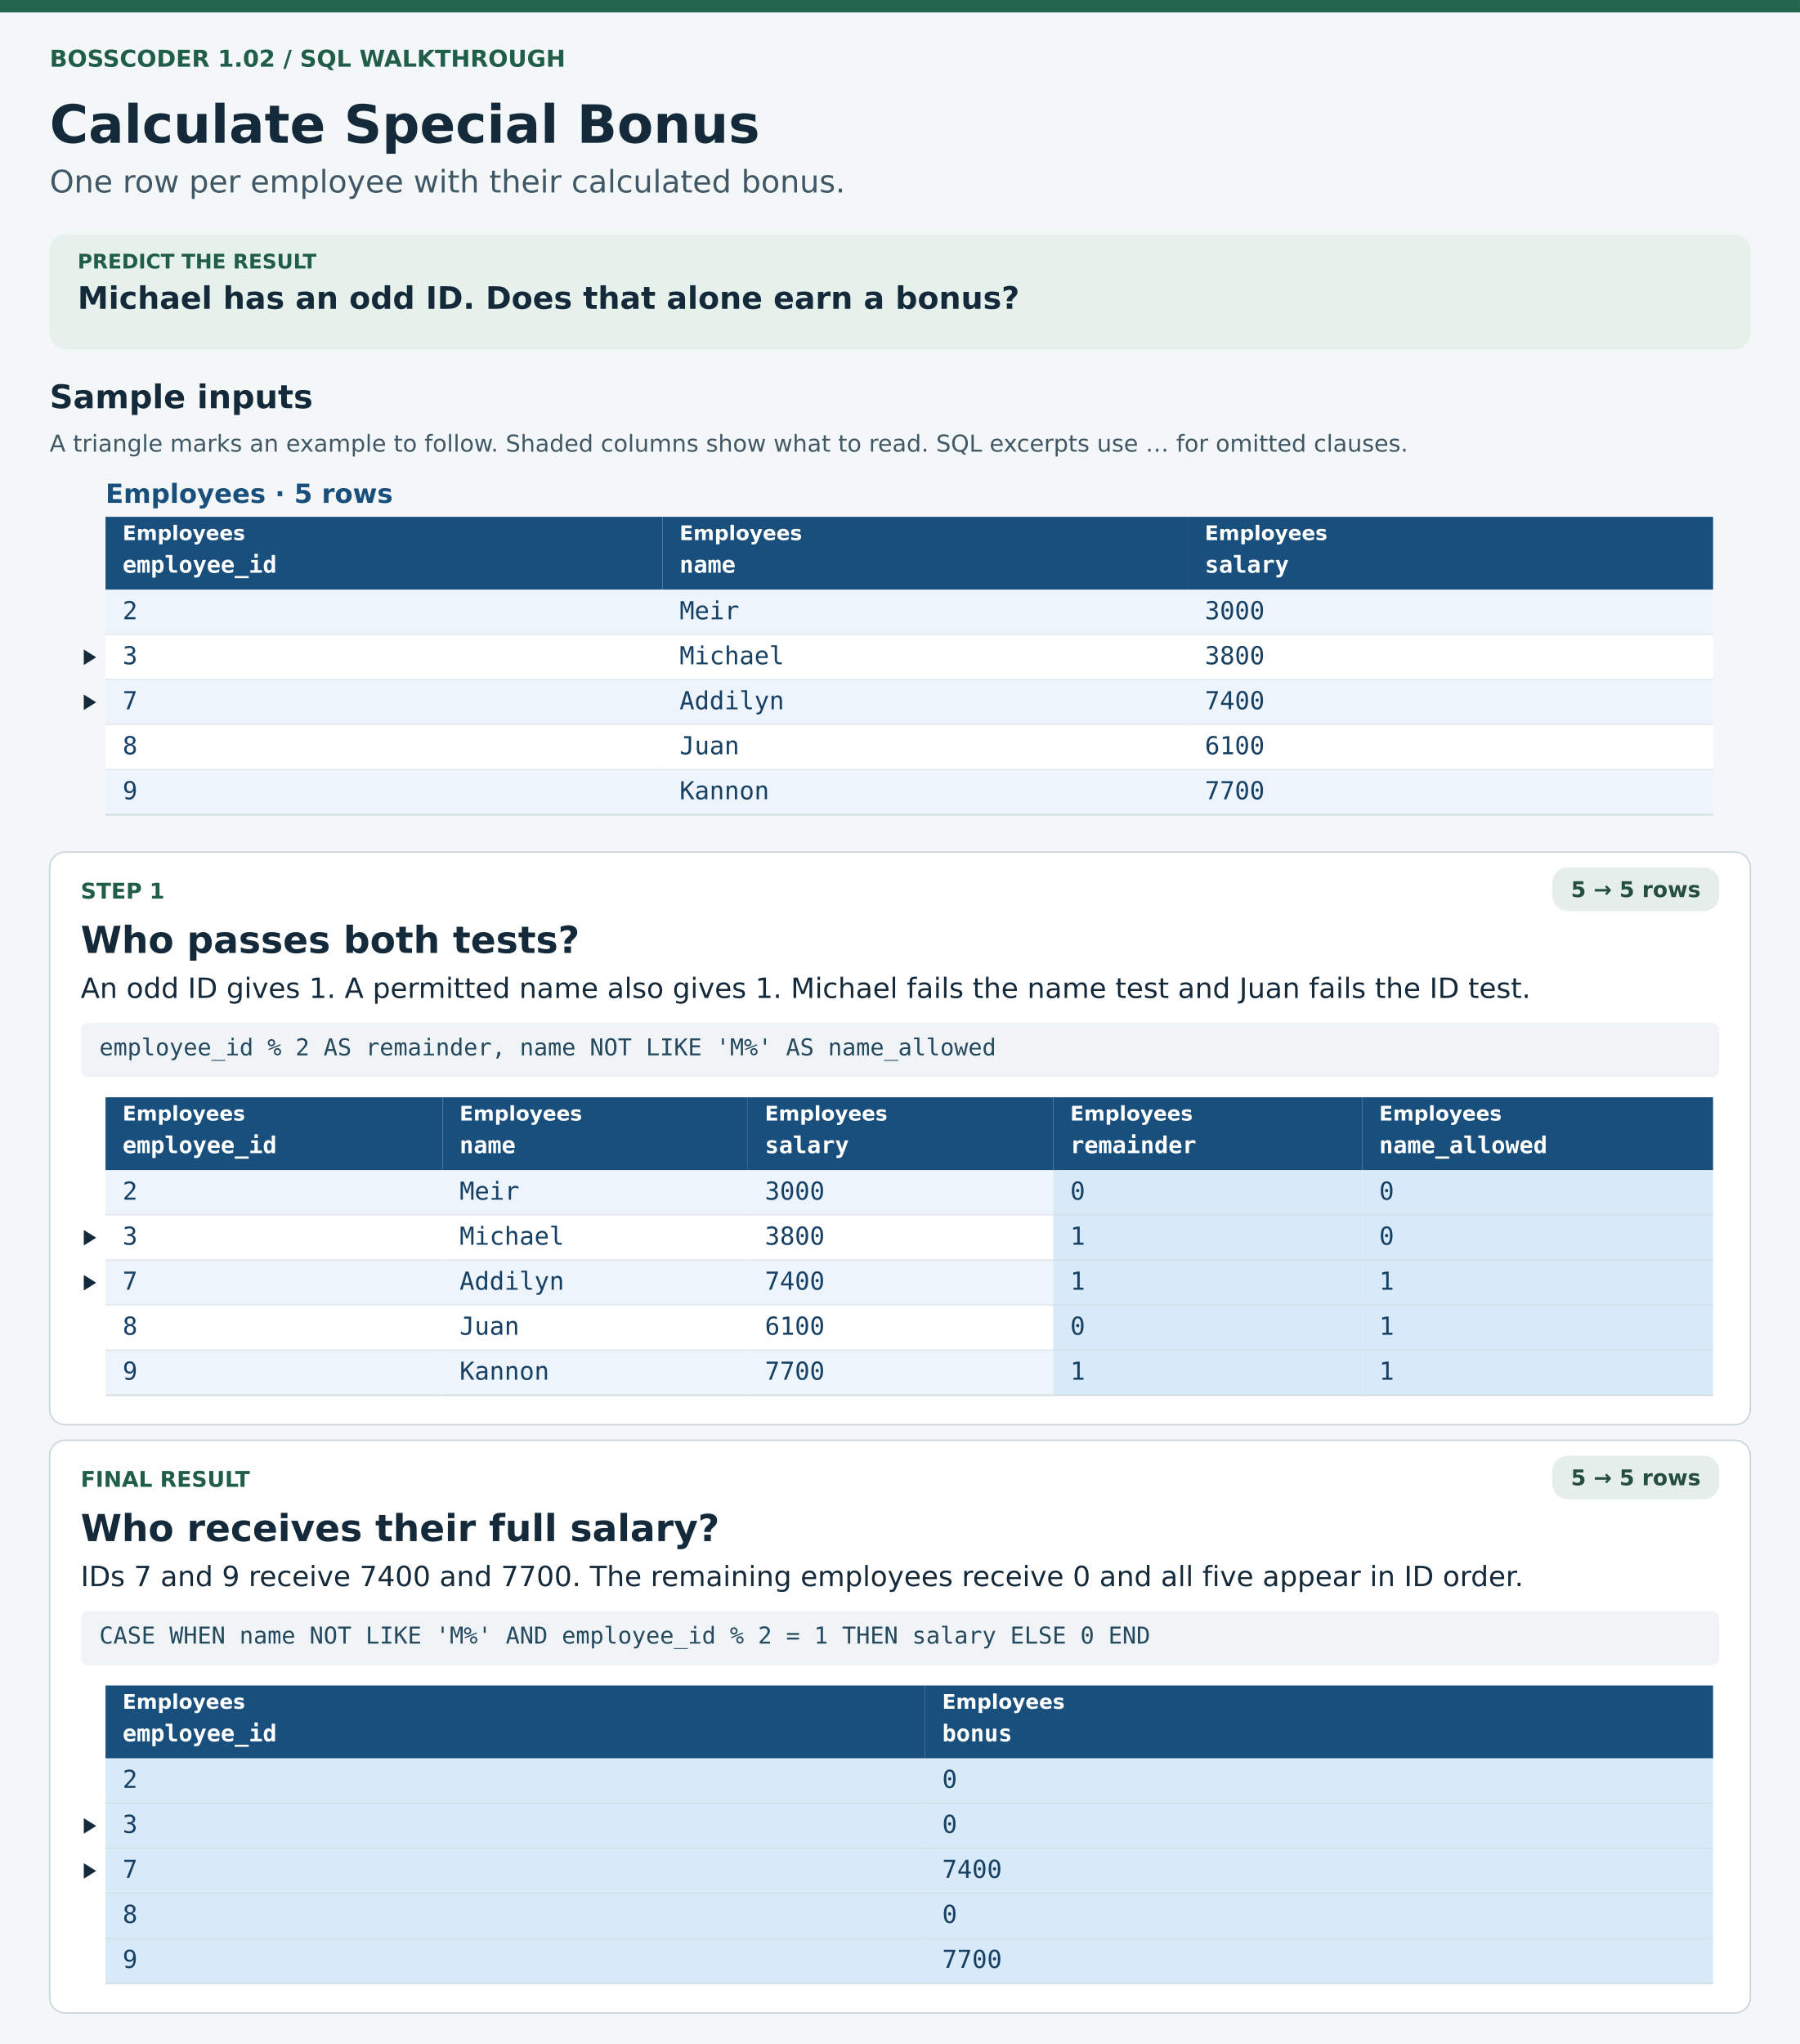
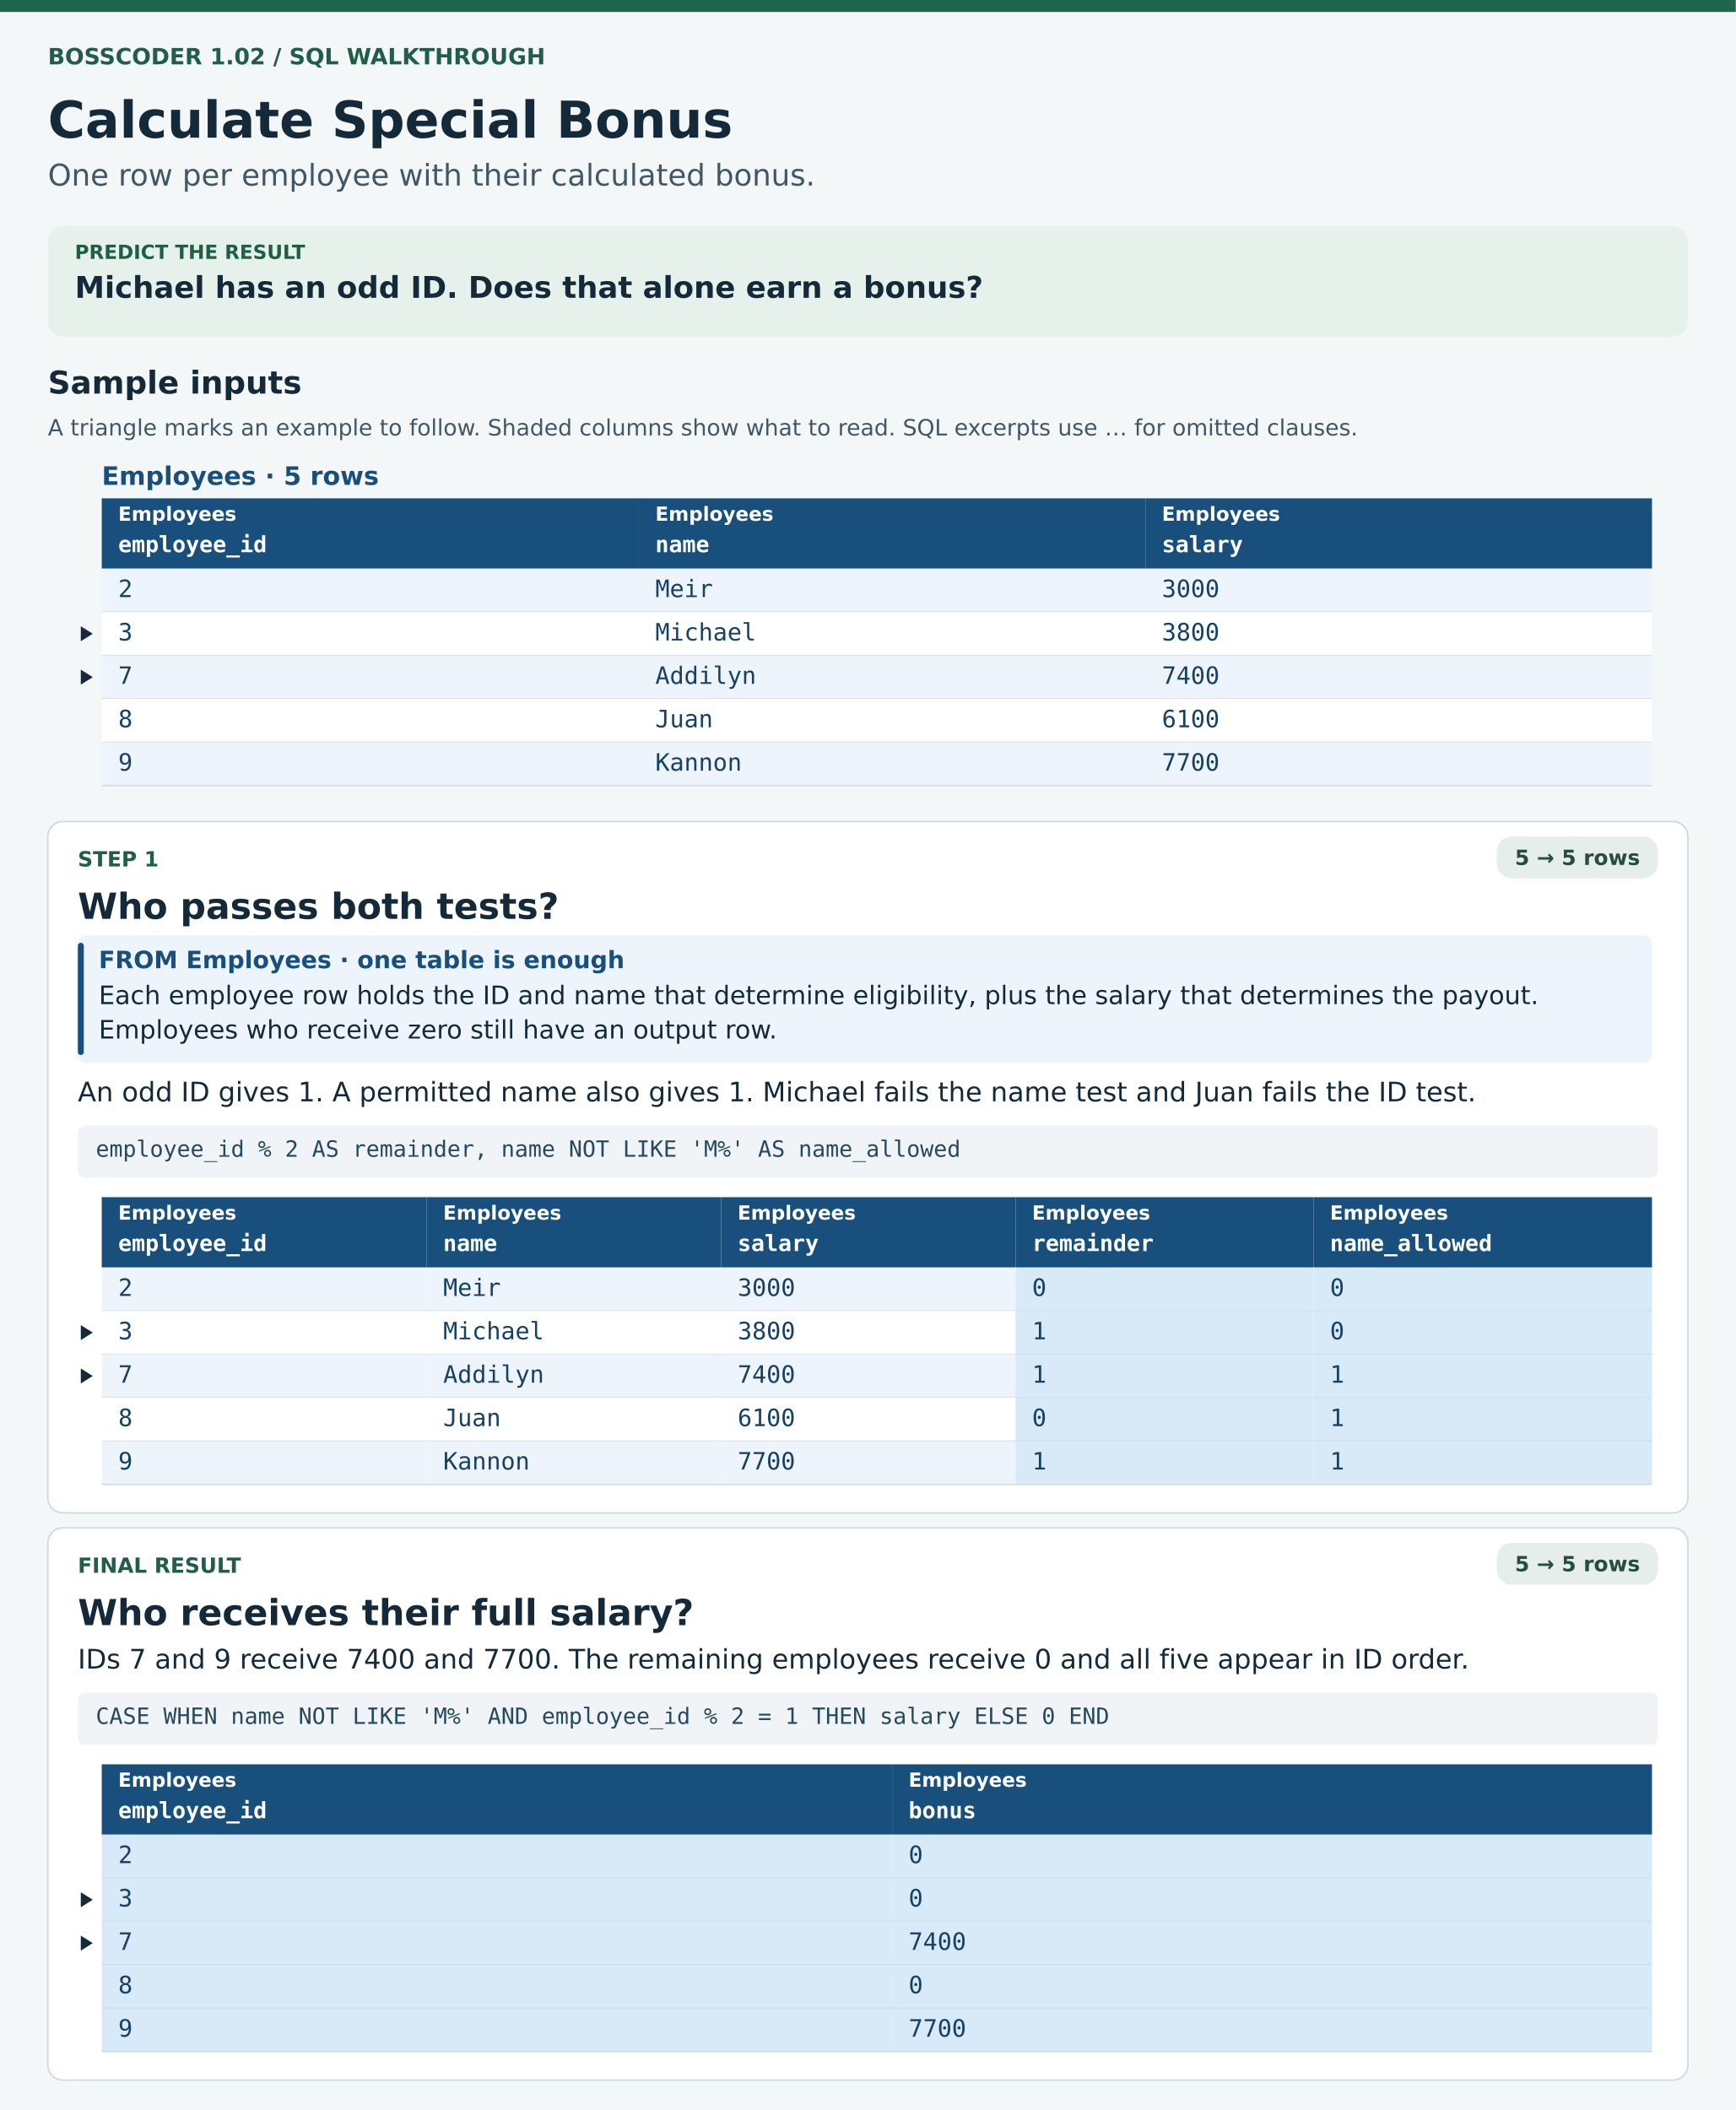
- <svg xmlns="http://www.w3.org/2000/svg" width="1160" height="1317" viewBox="0 0 1160 1317" role="img" aria-labelledby="title desc">
-   <rect width="1160" height="1317" fill="#f4f7f7" />
+ <svg xmlns="http://www.w3.org/2000/svg" width="1160" height="1410" viewBox="0 0 1160 1410" role="img" aria-labelledby="title desc">
+   <rect width="1160" height="1410" fill="#f4f7f7" />
  <rect x="0" y="0" width="1160" height="8" rx="0" fill="#22654f" />
  <text x="32" y="43" font-family="DejaVu Sans, sans-serif" font-size="15" fill="#215e49" font-weight="700">BOSSCODER  1.02    /    SQL WALKTHROUGH</text>
  <text x="32" y="92" font-family="DejaVu Sans, sans-serif" font-size="34" fill="#142a3a" font-weight="700">Calculate Special Bonus</text>
  <text x="32" y="124" font-family="DejaVu Sans, sans-serif" font-size="20" fill="#405766">One row per employee with their calculated bonus.</text>
  <rect x="32" y="151" width="1096" height="74" rx="10" fill="#e6f1ec" />
  <text x="50" y="173" font-family="DejaVu Sans, sans-serif" font-size="13" fill="#215e49" font-weight="700">PREDICT THE RESULT</text>
  <text x="50" y="199" font-family="DejaVu Sans, sans-serif" font-size="20" fill="#142a3a" font-weight="700">Michael has an odd ID. Does that alone earn a bonus?</text>
  <text x="32" y="263" font-family="DejaVu Sans, sans-serif" font-size="21" fill="#142a3a" font-weight="700">Sample inputs</text>
  <text x="32" y="291" font-family="DejaVu Sans, sans-serif" font-size="15" fill="#405766">A triangle marks an example to follow. Shaded columns show what to read. SQL excerpts use … for omitted clauses.</text>
  <text x="68" y="324" font-family="DejaVu Sans, sans-serif" font-size="17" fill="#194f7c" font-weight="700">Employees  ·  5 rows</text>
  <rect x="68" y="333" width="358.927" height="47" rx="0" fill="#194f7c" />
  <text x="79" y="348" font-family="DejaVu Sans, sans-serif" font-size="13" fill="#ffffff" font-weight="700">Employees</text>
  <text x="79" y="369" font-family="DejaVu Sans Mono, monospace" font-size="15" fill="#ffffff" font-weight="700">employee_id</text>
  <rect x="426.927" y="333" width="338.536" height="47" rx="0" fill="#194f7c" />
  <text x="437.927" y="348" font-family="DejaVu Sans, sans-serif" font-size="13" fill="#ffffff" font-weight="700">Employees</text>
  <text x="437.927" y="369" font-family="DejaVu Sans Mono, monospace" font-size="15" fill="#ffffff" font-weight="700">name</text>
  <rect x="765.464" y="333" width="338.536" height="47" rx="0" fill="#194f7c" />
  <text x="776.464" y="348" font-family="DejaVu Sans, sans-serif" font-size="13" fill="#ffffff" font-weight="700">Employees</text>
  <text x="776.464" y="369" font-family="DejaVu Sans Mono, monospace" font-size="15" fill="#ffffff" font-weight="700">salary</text>
  <rect x="68" y="380" width="358.927" height="29" rx="0" fill="#edf4fb" />
  <text x="79" y="399" font-family="DejaVu Sans Mono, monospace" font-size="16" fill="#174164">2</text>
  <path d="M68 409L426.927 409" fill="none" stroke="#cbd8dd" stroke-width="0.8" />
  <rect x="426.927" y="380" width="338.536" height="29" rx="0" fill="#edf4fb" />
  <text x="437.927" y="399" font-family="DejaVu Sans Mono, monospace" font-size="16" fill="#174164">Meir</text>
  <path d="M426.927 409L765.464 409" fill="none" stroke="#cbd8dd" stroke-width="0.8" />
  <rect x="765.464" y="380" width="338.536" height="29" rx="0" fill="#edf4fb" />
  <text x="776.464" y="399" font-family="DejaVu Sans Mono, monospace" font-size="16" fill="#174164">3000</text>
  <path d="M765.464 409L1104 409" fill="none" stroke="#cbd8dd" stroke-width="0.8" />
  <path d="M54 418.5l8 5-8 5z" fill="#142a3a" />
  <rect x="68" y="409" width="358.927" height="29" rx="0" fill="#ffffff" />
  <text x="79" y="428" font-family="DejaVu Sans Mono, monospace" font-size="16" fill="#174164">3</text>
  <path d="M68 438L426.927 438" fill="none" stroke="#cbd8dd" stroke-width="0.8" />
  <rect x="426.927" y="409" width="338.536" height="29" rx="0" fill="#ffffff" />
  <text x="437.927" y="428" font-family="DejaVu Sans Mono, monospace" font-size="16" fill="#174164">Michael</text>
  <path d="M426.927 438L765.464 438" fill="none" stroke="#cbd8dd" stroke-width="0.8" />
  <rect x="765.464" y="409" width="338.536" height="29" rx="0" fill="#ffffff" />
  <text x="776.464" y="428" font-family="DejaVu Sans Mono, monospace" font-size="16" fill="#174164">3800</text>
  <path d="M765.464 438L1104 438" fill="none" stroke="#cbd8dd" stroke-width="0.8" />
  <path d="M54 447.5l8 5-8 5z" fill="#142a3a" />
  <rect x="68" y="438" width="358.927" height="29" rx="0" fill="#edf4fb" />
  <text x="79" y="457" font-family="DejaVu Sans Mono, monospace" font-size="16" fill="#174164">7</text>
  <path d="M68 467L426.927 467" fill="none" stroke="#cbd8dd" stroke-width="0.8" />
  <rect x="426.927" y="438" width="338.536" height="29" rx="0" fill="#edf4fb" />
  <text x="437.927" y="457" font-family="DejaVu Sans Mono, monospace" font-size="16" fill="#174164">Addilyn</text>
  <path d="M426.927 467L765.464 467" fill="none" stroke="#cbd8dd" stroke-width="0.8" />
  <rect x="765.464" y="438" width="338.536" height="29" rx="0" fill="#edf4fb" />
  <text x="776.464" y="457" font-family="DejaVu Sans Mono, monospace" font-size="16" fill="#174164">7400</text>
  <path d="M765.464 467L1104 467" fill="none" stroke="#cbd8dd" stroke-width="0.8" />
  <rect x="68" y="467" width="358.927" height="29" rx="0" fill="#ffffff" />
  <text x="79" y="486" font-family="DejaVu Sans Mono, monospace" font-size="16" fill="#174164">8</text>
  <path d="M68 496L426.927 496" fill="none" stroke="#cbd8dd" stroke-width="0.8" />
  <rect x="426.927" y="467" width="338.536" height="29" rx="0" fill="#ffffff" />
  <text x="437.927" y="486" font-family="DejaVu Sans Mono, monospace" font-size="16" fill="#174164">Juan</text>
  <path d="M426.927 496L765.464 496" fill="none" stroke="#cbd8dd" stroke-width="0.8" />
  <rect x="765.464" y="467" width="338.536" height="29" rx="0" fill="#ffffff" />
  <text x="776.464" y="486" font-family="DejaVu Sans Mono, monospace" font-size="16" fill="#174164">6100</text>
  <path d="M765.464 496L1104 496" fill="none" stroke="#cbd8dd" stroke-width="0.8" />
  <rect x="68" y="496" width="358.927" height="29" rx="0" fill="#edf4fb" />
  <text x="79" y="515" font-family="DejaVu Sans Mono, monospace" font-size="16" fill="#174164">9</text>
  <path d="M68 525L426.927 525" fill="none" stroke="#cbd8dd" stroke-width="0.8" />
  <rect x="426.927" y="496" width="338.536" height="29" rx="0" fill="#edf4fb" />
  <text x="437.927" y="515" font-family="DejaVu Sans Mono, monospace" font-size="16" fill="#174164">Kannon</text>
  <path d="M426.927 525L765.464 525" fill="none" stroke="#cbd8dd" stroke-width="0.8" />
  <rect x="765.464" y="496" width="338.536" height="29" rx="0" fill="#edf4fb" />
  <text x="776.464" y="515" font-family="DejaVu Sans Mono, monospace" font-size="16" fill="#174164">7700</text>
  <path d="M765.464 525L1104 525" fill="none" stroke="#cbd8dd" stroke-width="0.8" />
-   <rect x="32" y="549" width="1096" height="369" rx="10" fill="white" stroke="#cbd8dd" />
+   <rect x="32" y="549" width="1096" height="462" rx="10" fill="white" stroke="#cbd8dd" />
  <text x="52" y="579" font-family="DejaVu Sans, sans-serif" font-size="14" fill="#215e49" font-weight="700">STEP 1</text>
  <rect x="1000.38" y="559" width="107.625" height="28" rx="10" fill="#e6eeeb" />
  <text x="1012.38" y="578" font-family="DejaVu Sans, sans-serif" font-size="14" fill="#254e3e" font-weight="700">5 → 5 rows</text>
  <text x="52" y="614" font-family="DejaVu Sans, sans-serif" font-size="24" fill="#142a3a" font-weight="700">Who passes both tests?</text>
-   <text x="52" y="643" font-family="DejaVu Sans, sans-serif" font-size="18" fill="#142a3a">An odd ID gives 1. A permitted name also gives 1. Michael fails the name test and Juan fails the ID test.</text>
-   <rect x="52" y="659" width="1056" height="35" rx="5" fill="#f0f4f6" />
-   <text x="64" y="680" font-family="DejaVu Sans Mono, monospace" font-size="15" fill="#25495e">employee_id % 2 AS remainder, name NOT LIKE 'M%' AS name_allowed</text>
-   <rect x="68" y="707" width="217.162" height="47" rx="0" fill="#194f7c" />
-   <text x="79" y="722" font-family="DejaVu Sans, sans-serif" font-size="13" fill="#ffffff" font-weight="700">Employees</text>
-   <text x="79" y="743" font-family="DejaVu Sans Mono, monospace" font-size="15" fill="#ffffff" font-weight="700">employee_id</text>
-   <rect x="285.163" y="707" width="196.772" height="47" rx="0" fill="#194f7c" />
-   <text x="296.163" y="722" font-family="DejaVu Sans, sans-serif" font-size="13" fill="#ffffff" font-weight="700">Employees</text>
-   <text x="296.163" y="743" font-family="DejaVu Sans Mono, monospace" font-size="15" fill="#ffffff" font-weight="700">name</text>
-   <rect x="481.934" y="707" width="196.772" height="47" rx="0" fill="#194f7c" />
-   <text x="492.934" y="722" font-family="DejaVu Sans, sans-serif" font-size="13" fill="#ffffff" font-weight="700">Employees</text>
-   <text x="492.934" y="743" font-family="DejaVu Sans Mono, monospace" font-size="15" fill="#ffffff" font-weight="700">salary</text>
-   <rect x="678.706" y="707" width="199.1" height="47" rx="0" fill="#194f7c" />
-   <text x="689.706" y="722" font-family="DejaVu Sans, sans-serif" font-size="13" fill="#ffffff" font-weight="700">Employees</text>
-   <text x="689.706" y="743" font-family="DejaVu Sans Mono, monospace" font-size="15" fill="#ffffff" font-weight="700">remainder</text>
-   <rect x="877.806" y="707" width="226.194" height="47" rx="0" fill="#194f7c" />
-   <text x="888.806" y="722" font-family="DejaVu Sans, sans-serif" font-size="13" fill="#ffffff" font-weight="700">Employees</text>
-   <text x="888.806" y="743" font-family="DejaVu Sans Mono, monospace" font-size="15" fill="#ffffff" font-weight="700">name_allowed</text>
-   <rect x="68" y="754" width="217.162" height="29" rx="0" fill="#edf4fb" />
-   <text x="79" y="773" font-family="DejaVu Sans Mono, monospace" font-size="16" fill="#174164">2</text>
-   <path d="M68 783L285.163 783" fill="none" stroke="#cbd8dd" stroke-width="0.8" />
-   <rect x="285.163" y="754" width="196.772" height="29" rx="0" fill="#edf4fb" />
-   <text x="296.163" y="773" font-family="DejaVu Sans Mono, monospace" font-size="16" fill="#174164">Meir</text>
-   <path d="M285.163 783L481.934 783" fill="none" stroke="#cbd8dd" stroke-width="0.8" />
-   <rect x="481.934" y="754" width="196.772" height="29" rx="0" fill="#edf4fb" />
-   <text x="492.934" y="773" font-family="DejaVu Sans Mono, monospace" font-size="16" fill="#174164">3000</text>
-   <path d="M481.934 783L678.706 783" fill="none" stroke="#cbd8dd" stroke-width="0.8" />
-   <rect x="678.706" y="754" width="199.1" height="29" rx="0" fill="#d8e9f7" />
-   <text x="689.706" y="773" font-family="DejaVu Sans Mono, monospace" font-size="16" fill="#174164">0</text>
-   <path d="M678.706 783L877.806 783" fill="none" stroke="#cbd8dd" stroke-width="0.8" />
-   <rect x="877.806" y="754" width="226.194" height="29" rx="0" fill="#d8e9f7" />
-   <text x="888.806" y="773" font-family="DejaVu Sans Mono, monospace" font-size="16" fill="#174164">0</text>
-   <path d="M877.806 783L1104 783" fill="none" stroke="#cbd8dd" stroke-width="0.8" />
-   <path d="M54 792.5l8 5-8 5z" fill="#142a3a" />
-   <rect x="68" y="783" width="217.162" height="29" rx="0" fill="#ffffff" />
-   <text x="79" y="802" font-family="DejaVu Sans Mono, monospace" font-size="16" fill="#174164">3</text>
-   <path d="M68 812L285.163 812" fill="none" stroke="#cbd8dd" stroke-width="0.8" />
-   <rect x="285.163" y="783" width="196.772" height="29" rx="0" fill="#ffffff" />
-   <text x="296.163" y="802" font-family="DejaVu Sans Mono, monospace" font-size="16" fill="#174164">Michael</text>
-   <path d="M285.163 812L481.934 812" fill="none" stroke="#cbd8dd" stroke-width="0.8" />
-   <rect x="481.934" y="783" width="196.772" height="29" rx="0" fill="#ffffff" />
-   <text x="492.934" y="802" font-family="DejaVu Sans Mono, monospace" font-size="16" fill="#174164">3800</text>
-   <path d="M481.934 812L678.706 812" fill="none" stroke="#cbd8dd" stroke-width="0.8" />
-   <rect x="678.706" y="783" width="199.1" height="29" rx="0" fill="#d8e9f7" />
-   <text x="689.706" y="802" font-family="DejaVu Sans Mono, monospace" font-size="16" fill="#174164">1</text>
-   <path d="M678.706 812L877.806 812" fill="none" stroke="#cbd8dd" stroke-width="0.8" />
-   <rect x="877.806" y="783" width="226.194" height="29" rx="0" fill="#d8e9f7" />
-   <text x="888.806" y="802" font-family="DejaVu Sans Mono, monospace" font-size="16" fill="#174164">0</text>
-   <path d="M877.806 812L1104 812" fill="none" stroke="#cbd8dd" stroke-width="0.8" />
-   <path d="M54 821.5l8 5-8 5z" fill="#142a3a" />
-   <rect x="68" y="812" width="217.162" height="29" rx="0" fill="#edf4fb" />
-   <text x="79" y="831" font-family="DejaVu Sans Mono, monospace" font-size="16" fill="#174164">7</text>
-   <path d="M68 841L285.163 841" fill="none" stroke="#cbd8dd" stroke-width="0.8" />
-   <rect x="285.163" y="812" width="196.772" height="29" rx="0" fill="#edf4fb" />
-   <text x="296.163" y="831" font-family="DejaVu Sans Mono, monospace" font-size="16" fill="#174164">Addilyn</text>
-   <path d="M285.163 841L481.934 841" fill="none" stroke="#cbd8dd" stroke-width="0.8" />
-   <rect x="481.934" y="812" width="196.772" height="29" rx="0" fill="#edf4fb" />
-   <text x="492.934" y="831" font-family="DejaVu Sans Mono, monospace" font-size="16" fill="#174164">7400</text>
-   <path d="M481.934 841L678.706 841" fill="none" stroke="#cbd8dd" stroke-width="0.8" />
-   <rect x="678.706" y="812" width="199.1" height="29" rx="0" fill="#d8e9f7" />
-   <text x="689.706" y="831" font-family="DejaVu Sans Mono, monospace" font-size="16" fill="#174164">1</text>
-   <path d="M678.706 841L877.806 841" fill="none" stroke="#cbd8dd" stroke-width="0.8" />
-   <rect x="877.806" y="812" width="226.194" height="29" rx="0" fill="#d8e9f7" />
-   <text x="888.806" y="831" font-family="DejaVu Sans Mono, monospace" font-size="16" fill="#174164">1</text>
-   <path d="M877.806 841L1104 841" fill="none" stroke="#cbd8dd" stroke-width="0.8" />
-   <rect x="68" y="841" width="217.162" height="29" rx="0" fill="#ffffff" />
-   <text x="79" y="860" font-family="DejaVu Sans Mono, monospace" font-size="16" fill="#174164">8</text>
-   <path d="M68 870L285.163 870" fill="none" stroke="#cbd8dd" stroke-width="0.8" />
-   <rect x="285.163" y="841" width="196.772" height="29" rx="0" fill="#ffffff" />
-   <text x="296.163" y="860" font-family="DejaVu Sans Mono, monospace" font-size="16" fill="#174164">Juan</text>
-   <path d="M285.163 870L481.934 870" fill="none" stroke="#cbd8dd" stroke-width="0.8" />
-   <rect x="481.934" y="841" width="196.772" height="29" rx="0" fill="#ffffff" />
-   <text x="492.934" y="860" font-family="DejaVu Sans Mono, monospace" font-size="16" fill="#174164">6100</text>
-   <path d="M481.934 870L678.706 870" fill="none" stroke="#cbd8dd" stroke-width="0.8" />
-   <rect x="678.706" y="841" width="199.1" height="29" rx="0" fill="#d8e9f7" />
-   <text x="689.706" y="860" font-family="DejaVu Sans Mono, monospace" font-size="16" fill="#174164">0</text>
-   <path d="M678.706 870L877.806 870" fill="none" stroke="#cbd8dd" stroke-width="0.8" />
-   <rect x="877.806" y="841" width="226.194" height="29" rx="0" fill="#d8e9f7" />
-   <text x="888.806" y="860" font-family="DejaVu Sans Mono, monospace" font-size="16" fill="#174164">1</text>
-   <path d="M877.806 870L1104 870" fill="none" stroke="#cbd8dd" stroke-width="0.8" />
-   <rect x="68" y="870" width="217.162" height="29" rx="0" fill="#edf4fb" />
-   <text x="79" y="889" font-family="DejaVu Sans Mono, monospace" font-size="16" fill="#174164">9</text>
-   <path d="M68 899L285.163 899" fill="none" stroke="#cbd8dd" stroke-width="0.8" />
-   <rect x="285.163" y="870" width="196.772" height="29" rx="0" fill="#edf4fb" />
-   <text x="296.163" y="889" font-family="DejaVu Sans Mono, monospace" font-size="16" fill="#174164">Kannon</text>
-   <path d="M285.163 899L481.934 899" fill="none" stroke="#cbd8dd" stroke-width="0.8" />
-   <rect x="481.934" y="870" width="196.772" height="29" rx="0" fill="#edf4fb" />
-   <text x="492.934" y="889" font-family="DejaVu Sans Mono, monospace" font-size="16" fill="#174164">7700</text>
-   <path d="M481.934 899L678.706 899" fill="none" stroke="#cbd8dd" stroke-width="0.8" />
-   <rect x="678.706" y="870" width="199.1" height="29" rx="0" fill="#d8e9f7" />
-   <text x="689.706" y="889" font-family="DejaVu Sans Mono, monospace" font-size="16" fill="#174164">1</text>
-   <path d="M678.706 899L877.806 899" fill="none" stroke="#cbd8dd" stroke-width="0.8" />
-   <rect x="877.806" y="870" width="226.194" height="29" rx="0" fill="#d8e9f7" />
-   <text x="888.806" y="889" font-family="DejaVu Sans Mono, monospace" font-size="16" fill="#174164">1</text>
-   <path d="M877.806 899L1104 899" fill="none" stroke="#cbd8dd" stroke-width="0.8" />
-   <rect x="32" y="928" width="1096" height="369" rx="10" fill="white" stroke="#cbd8dd" />
-   <text x="52" y="958" font-family="DejaVu Sans, sans-serif" font-size="14" fill="#215e49" font-weight="700">FINAL RESULT</text>
-   <rect x="1000.38" y="938" width="107.625" height="28" rx="10" fill="#e6eeeb" />
-   <text x="1012.38" y="957" font-family="DejaVu Sans, sans-serif" font-size="14" fill="#254e3e" font-weight="700">5 → 5 rows</text>
-   <text x="52" y="993" font-family="DejaVu Sans, sans-serif" font-size="24" fill="#142a3a" font-weight="700">Who receives their full salary?</text>
-   <text x="52" y="1022" font-family="DejaVu Sans, sans-serif" font-size="18" fill="#142a3a">IDs 7 and 9 receive 7400 and 7700. The remaining employees receive 0 and all five appear in ID order.</text>
-   <rect x="52" y="1038" width="1056" height="35" rx="5" fill="#f0f4f6" />
-   <text x="64" y="1059" font-family="DejaVu Sans Mono, monospace" font-size="15" fill="#25495e">CASE WHEN name NOT LIKE 'M%' AND employee_id % 2 = 1 THEN salary ELSE 0 END</text>
-   <rect x="68" y="1086" width="528.195" height="47" rx="0" fill="#194f7c" />
-   <text x="79" y="1101" font-family="DejaVu Sans, sans-serif" font-size="13" fill="#ffffff" font-weight="700">Employees</text>
-   <text x="79" y="1122" font-family="DejaVu Sans Mono, monospace" font-size="15" fill="#ffffff" font-weight="700">employee_id</text>
-   <rect x="596.195" y="1086" width="507.805" height="47" rx="0" fill="#194f7c" />
-   <text x="607.195" y="1101" font-family="DejaVu Sans, sans-serif" font-size="13" fill="#ffffff" font-weight="700">Employees</text>
-   <text x="607.195" y="1122" font-family="DejaVu Sans Mono, monospace" font-size="15" fill="#ffffff" font-weight="700">bonus</text>
-   <rect x="68" y="1133" width="528.195" height="29" rx="0" fill="#d8e9f7" />
-   <text x="79" y="1152" font-family="DejaVu Sans Mono, monospace" font-size="16" fill="#174164">2</text>
-   <path d="M68 1162L596.195 1162" fill="none" stroke="#cbd8dd" stroke-width="0.8" />
-   <rect x="596.195" y="1133" width="507.805" height="29" rx="0" fill="#d8e9f7" />
-   <text x="607.195" y="1152" font-family="DejaVu Sans Mono, monospace" font-size="16" fill="#174164">0</text>
-   <path d="M596.195 1162L1104 1162" fill="none" stroke="#cbd8dd" stroke-width="0.8" />
-   <path d="M54 1171.5l8 5-8 5z" fill="#142a3a" />
-   <rect x="68" y="1162" width="528.195" height="29" rx="0" fill="#d8e9f7" />
-   <text x="79" y="1181" font-family="DejaVu Sans Mono, monospace" font-size="16" fill="#174164">3</text>
-   <path d="M68 1191L596.195 1191" fill="none" stroke="#cbd8dd" stroke-width="0.8" />
-   <rect x="596.195" y="1162" width="507.805" height="29" rx="0" fill="#d8e9f7" />
-   <text x="607.195" y="1181" font-family="DejaVu Sans Mono, monospace" font-size="16" fill="#174164">0</text>
-   <path d="M596.195 1191L1104 1191" fill="none" stroke="#cbd8dd" stroke-width="0.8" />
-   <path d="M54 1200.5l8 5-8 5z" fill="#142a3a" />
-   <rect x="68" y="1191" width="528.195" height="29" rx="0" fill="#d8e9f7" />
-   <text x="79" y="1210" font-family="DejaVu Sans Mono, monospace" font-size="16" fill="#174164">7</text>
-   <path d="M68 1220L596.195 1220" fill="none" stroke="#cbd8dd" stroke-width="0.8" />
-   <rect x="596.195" y="1191" width="507.805" height="29" rx="0" fill="#d8e9f7" />
-   <text x="607.195" y="1210" font-family="DejaVu Sans Mono, monospace" font-size="16" fill="#174164">7400</text>
-   <path d="M596.195 1220L1104 1220" fill="none" stroke="#cbd8dd" stroke-width="0.8" />
-   <rect x="68" y="1220" width="528.195" height="29" rx="0" fill="#d8e9f7" />
-   <text x="79" y="1239" font-family="DejaVu Sans Mono, monospace" font-size="16" fill="#174164">8</text>
-   <path d="M68 1249L596.195 1249" fill="none" stroke="#cbd8dd" stroke-width="0.8" />
-   <rect x="596.195" y="1220" width="507.805" height="29" rx="0" fill="#d8e9f7" />
-   <text x="607.195" y="1239" font-family="DejaVu Sans Mono, monospace" font-size="16" fill="#174164">0</text>
-   <path d="M596.195 1249L1104 1249" fill="none" stroke="#cbd8dd" stroke-width="0.8" />
-   <rect x="68" y="1249" width="528.195" height="29" rx="0" fill="#d8e9f7" />
-   <text x="79" y="1268" font-family="DejaVu Sans Mono, monospace" font-size="16" fill="#174164">9</text>
-   <path d="M68 1278L596.195 1278" fill="none" stroke="#cbd8dd" stroke-width="0.8" />
-   <rect x="596.195" y="1249" width="507.805" height="29" rx="0" fill="#d8e9f7" />
-   <text x="607.195" y="1268" font-family="DejaVu Sans Mono, monospace" font-size="16" fill="#174164">7700</text>
-   <path d="M596.195 1278L1104 1278" fill="none" stroke="#cbd8dd" stroke-width="0.8" />
+   <g role="group" aria-label="FROM Employees · one table is enough" data-decision="2">
+     <rect x="52" y="625" width="1052" height="85" rx="5" fill="#edf4fb" />
+     <rect x="52" y="630" width="4" height="75" rx="2" fill="#194f7c" />
+     <text x="66" y="647" font-family="DejaVu Sans, sans-serif" font-size="16" fill="#194f7c" font-weight="700">FROM Employees · one table is enough</text>
+     <text x="66" y="671" font-family="DejaVu Sans, sans-serif" font-size="17" fill="#142a3a">Each employee row holds the ID and name that determine eligibility, plus the salary that determines the payout.</text>
+     <text x="66" y="694" font-family="DejaVu Sans, sans-serif" font-size="17" fill="#142a3a">Employees who receive zero still have an output row.</text>
+   </g>
+   <text x="52" y="736" font-family="DejaVu Sans, sans-serif" font-size="18" fill="#142a3a">An odd ID gives 1. A permitted name also gives 1. Michael fails the name test and Juan fails the ID test.</text>
+   <rect x="52" y="752" width="1056" height="35" rx="5" fill="#f0f4f6" />
+   <text x="64" y="773" font-family="DejaVu Sans Mono, monospace" font-size="15" fill="#25495e">employee_id % 2 AS remainder, name NOT LIKE 'M%' AS name_allowed</text>
+   <rect x="68" y="800" width="217.162" height="47" rx="0" fill="#194f7c" />
+   <text x="79" y="815" font-family="DejaVu Sans, sans-serif" font-size="13" fill="#ffffff" font-weight="700">Employees</text>
+   <text x="79" y="836" font-family="DejaVu Sans Mono, monospace" font-size="15" fill="#ffffff" font-weight="700">employee_id</text>
+   <rect x="285.163" y="800" width="196.772" height="47" rx="0" fill="#194f7c" />
+   <text x="296.163" y="815" font-family="DejaVu Sans, sans-serif" font-size="13" fill="#ffffff" font-weight="700">Employees</text>
+   <text x="296.163" y="836" font-family="DejaVu Sans Mono, monospace" font-size="15" fill="#ffffff" font-weight="700">name</text>
+   <rect x="481.934" y="800" width="196.772" height="47" rx="0" fill="#194f7c" />
+   <text x="492.934" y="815" font-family="DejaVu Sans, sans-serif" font-size="13" fill="#ffffff" font-weight="700">Employees</text>
+   <text x="492.934" y="836" font-family="DejaVu Sans Mono, monospace" font-size="15" fill="#ffffff" font-weight="700">salary</text>
+   <rect x="678.706" y="800" width="199.1" height="47" rx="0" fill="#194f7c" />
+   <text x="689.706" y="815" font-family="DejaVu Sans, sans-serif" font-size="13" fill="#ffffff" font-weight="700">Employees</text>
+   <text x="689.706" y="836" font-family="DejaVu Sans Mono, monospace" font-size="15" fill="#ffffff" font-weight="700">remainder</text>
+   <rect x="877.806" y="800" width="226.194" height="47" rx="0" fill="#194f7c" />
+   <text x="888.806" y="815" font-family="DejaVu Sans, sans-serif" font-size="13" fill="#ffffff" font-weight="700">Employees</text>
+   <text x="888.806" y="836" font-family="DejaVu Sans Mono, monospace" font-size="15" fill="#ffffff" font-weight="700">name_allowed</text>
+   <rect x="68" y="847" width="217.162" height="29" rx="0" fill="#edf4fb" />
+   <text x="79" y="866" font-family="DejaVu Sans Mono, monospace" font-size="16" fill="#174164">2</text>
+   <path d="M68 876L285.163 876" fill="none" stroke="#cbd8dd" stroke-width="0.8" />
+   <rect x="285.163" y="847" width="196.772" height="29" rx="0" fill="#edf4fb" />
+   <text x="296.163" y="866" font-family="DejaVu Sans Mono, monospace" font-size="16" fill="#174164">Meir</text>
+   <path d="M285.163 876L481.934 876" fill="none" stroke="#cbd8dd" stroke-width="0.8" />
+   <rect x="481.934" y="847" width="196.772" height="29" rx="0" fill="#edf4fb" />
+   <text x="492.934" y="866" font-family="DejaVu Sans Mono, monospace" font-size="16" fill="#174164">3000</text>
+   <path d="M481.934 876L678.706 876" fill="none" stroke="#cbd8dd" stroke-width="0.8" />
+   <rect x="678.706" y="847" width="199.1" height="29" rx="0" fill="#d8e9f7" />
+   <text x="689.706" y="866" font-family="DejaVu Sans Mono, monospace" font-size="16" fill="#174164">0</text>
+   <path d="M678.706 876L877.806 876" fill="none" stroke="#cbd8dd" stroke-width="0.8" />
+   <rect x="877.806" y="847" width="226.194" height="29" rx="0" fill="#d8e9f7" />
+   <text x="888.806" y="866" font-family="DejaVu Sans Mono, monospace" font-size="16" fill="#174164">0</text>
+   <path d="M877.806 876L1104 876" fill="none" stroke="#cbd8dd" stroke-width="0.8" />
+   <path d="M54 885.5l8 5-8 5z" fill="#142a3a" />
+   <rect x="68" y="876" width="217.162" height="29" rx="0" fill="#ffffff" />
+   <text x="79" y="895" font-family="DejaVu Sans Mono, monospace" font-size="16" fill="#174164">3</text>
+   <path d="M68 905L285.163 905" fill="none" stroke="#cbd8dd" stroke-width="0.8" />
+   <rect x="285.163" y="876" width="196.772" height="29" rx="0" fill="#ffffff" />
+   <text x="296.163" y="895" font-family="DejaVu Sans Mono, monospace" font-size="16" fill="#174164">Michael</text>
+   <path d="M285.163 905L481.934 905" fill="none" stroke="#cbd8dd" stroke-width="0.8" />
+   <rect x="481.934" y="876" width="196.772" height="29" rx="0" fill="#ffffff" />
+   <text x="492.934" y="895" font-family="DejaVu Sans Mono, monospace" font-size="16" fill="#174164">3800</text>
+   <path d="M481.934 905L678.706 905" fill="none" stroke="#cbd8dd" stroke-width="0.8" />
+   <rect x="678.706" y="876" width="199.1" height="29" rx="0" fill="#d8e9f7" />
+   <text x="689.706" y="895" font-family="DejaVu Sans Mono, monospace" font-size="16" fill="#174164">1</text>
+   <path d="M678.706 905L877.806 905" fill="none" stroke="#cbd8dd" stroke-width="0.8" />
+   <rect x="877.806" y="876" width="226.194" height="29" rx="0" fill="#d8e9f7" />
+   <text x="888.806" y="895" font-family="DejaVu Sans Mono, monospace" font-size="16" fill="#174164">0</text>
+   <path d="M877.806 905L1104 905" fill="none" stroke="#cbd8dd" stroke-width="0.8" />
+   <path d="M54 914.5l8 5-8 5z" fill="#142a3a" />
+   <rect x="68" y="905" width="217.162" height="29" rx="0" fill="#edf4fb" />
+   <text x="79" y="924" font-family="DejaVu Sans Mono, monospace" font-size="16" fill="#174164">7</text>
+   <path d="M68 934L285.163 934" fill="none" stroke="#cbd8dd" stroke-width="0.8" />
+   <rect x="285.163" y="905" width="196.772" height="29" rx="0" fill="#edf4fb" />
+   <text x="296.163" y="924" font-family="DejaVu Sans Mono, monospace" font-size="16" fill="#174164">Addilyn</text>
+   <path d="M285.163 934L481.934 934" fill="none" stroke="#cbd8dd" stroke-width="0.8" />
+   <rect x="481.934" y="905" width="196.772" height="29" rx="0" fill="#edf4fb" />
+   <text x="492.934" y="924" font-family="DejaVu Sans Mono, monospace" font-size="16" fill="#174164">7400</text>
+   <path d="M481.934 934L678.706 934" fill="none" stroke="#cbd8dd" stroke-width="0.8" />
+   <rect x="678.706" y="905" width="199.1" height="29" rx="0" fill="#d8e9f7" />
+   <text x="689.706" y="924" font-family="DejaVu Sans Mono, monospace" font-size="16" fill="#174164">1</text>
+   <path d="M678.706 934L877.806 934" fill="none" stroke="#cbd8dd" stroke-width="0.8" />
+   <rect x="877.806" y="905" width="226.194" height="29" rx="0" fill="#d8e9f7" />
+   <text x="888.806" y="924" font-family="DejaVu Sans Mono, monospace" font-size="16" fill="#174164">1</text>
+   <path d="M877.806 934L1104 934" fill="none" stroke="#cbd8dd" stroke-width="0.8" />
+   <rect x="68" y="934" width="217.162" height="29" rx="0" fill="#ffffff" />
+   <text x="79" y="953" font-family="DejaVu Sans Mono, monospace" font-size="16" fill="#174164">8</text>
+   <path d="M68 963L285.163 963" fill="none" stroke="#cbd8dd" stroke-width="0.8" />
+   <rect x="285.163" y="934" width="196.772" height="29" rx="0" fill="#ffffff" />
+   <text x="296.163" y="953" font-family="DejaVu Sans Mono, monospace" font-size="16" fill="#174164">Juan</text>
+   <path d="M285.163 963L481.934 963" fill="none" stroke="#cbd8dd" stroke-width="0.8" />
+   <rect x="481.934" y="934" width="196.772" height="29" rx="0" fill="#ffffff" />
+   <text x="492.934" y="953" font-family="DejaVu Sans Mono, monospace" font-size="16" fill="#174164">6100</text>
+   <path d="M481.934 963L678.706 963" fill="none" stroke="#cbd8dd" stroke-width="0.8" />
+   <rect x="678.706" y="934" width="199.1" height="29" rx="0" fill="#d8e9f7" />
+   <text x="689.706" y="953" font-family="DejaVu Sans Mono, monospace" font-size="16" fill="#174164">0</text>
+   <path d="M678.706 963L877.806 963" fill="none" stroke="#cbd8dd" stroke-width="0.8" />
+   <rect x="877.806" y="934" width="226.194" height="29" rx="0" fill="#d8e9f7" />
+   <text x="888.806" y="953" font-family="DejaVu Sans Mono, monospace" font-size="16" fill="#174164">1</text>
+   <path d="M877.806 963L1104 963" fill="none" stroke="#cbd8dd" stroke-width="0.8" />
+   <rect x="68" y="963" width="217.162" height="29" rx="0" fill="#edf4fb" />
+   <text x="79" y="982" font-family="DejaVu Sans Mono, monospace" font-size="16" fill="#174164">9</text>
+   <path d="M68 992L285.163 992" fill="none" stroke="#cbd8dd" stroke-width="0.8" />
+   <rect x="285.163" y="963" width="196.772" height="29" rx="0" fill="#edf4fb" />
+   <text x="296.163" y="982" font-family="DejaVu Sans Mono, monospace" font-size="16" fill="#174164">Kannon</text>
+   <path d="M285.163 992L481.934 992" fill="none" stroke="#cbd8dd" stroke-width="0.8" />
+   <rect x="481.934" y="963" width="196.772" height="29" rx="0" fill="#edf4fb" />
+   <text x="492.934" y="982" font-family="DejaVu Sans Mono, monospace" font-size="16" fill="#174164">7700</text>
+   <path d="M481.934 992L678.706 992" fill="none" stroke="#cbd8dd" stroke-width="0.8" />
+   <rect x="678.706" y="963" width="199.1" height="29" rx="0" fill="#d8e9f7" />
+   <text x="689.706" y="982" font-family="DejaVu Sans Mono, monospace" font-size="16" fill="#174164">1</text>
+   <path d="M678.706 992L877.806 992" fill="none" stroke="#cbd8dd" stroke-width="0.8" />
+   <rect x="877.806" y="963" width="226.194" height="29" rx="0" fill="#d8e9f7" />
+   <text x="888.806" y="982" font-family="DejaVu Sans Mono, monospace" font-size="16" fill="#174164">1</text>
+   <path d="M877.806 992L1104 992" fill="none" stroke="#cbd8dd" stroke-width="0.8" />
+   <rect x="32" y="1021" width="1096" height="369" rx="10" fill="white" stroke="#cbd8dd" />
+   <text x="52" y="1051" font-family="DejaVu Sans, sans-serif" font-size="14" fill="#215e49" font-weight="700">FINAL RESULT</text>
+   <rect x="1000.38" y="1031" width="107.625" height="28" rx="10" fill="#e6eeeb" />
+   <text x="1012.38" y="1050" font-family="DejaVu Sans, sans-serif" font-size="14" fill="#254e3e" font-weight="700">5 → 5 rows</text>
+   <text x="52" y="1086" font-family="DejaVu Sans, sans-serif" font-size="24" fill="#142a3a" font-weight="700">Who receives their full salary?</text>
+   <text x="52" y="1115" font-family="DejaVu Sans, sans-serif" font-size="18" fill="#142a3a">IDs 7 and 9 receive 7400 and 7700. The remaining employees receive 0 and all five appear in ID order.</text>
+   <rect x="52" y="1131" width="1056" height="35" rx="5" fill="#f0f4f6" />
+   <text x="64" y="1152" font-family="DejaVu Sans Mono, monospace" font-size="15" fill="#25495e">CASE WHEN name NOT LIKE 'M%' AND employee_id % 2 = 1 THEN salary ELSE 0 END</text>
+   <rect x="68" y="1179" width="528.195" height="47" rx="0" fill="#194f7c" />
+   <text x="79" y="1194" font-family="DejaVu Sans, sans-serif" font-size="13" fill="#ffffff" font-weight="700">Employees</text>
+   <text x="79" y="1215" font-family="DejaVu Sans Mono, monospace" font-size="15" fill="#ffffff" font-weight="700">employee_id</text>
+   <rect x="596.195" y="1179" width="507.805" height="47" rx="0" fill="#194f7c" />
+   <text x="607.195" y="1194" font-family="DejaVu Sans, sans-serif" font-size="13" fill="#ffffff" font-weight="700">Employees</text>
+   <text x="607.195" y="1215" font-family="DejaVu Sans Mono, monospace" font-size="15" fill="#ffffff" font-weight="700">bonus</text>
+   <rect x="68" y="1226" width="528.195" height="29" rx="0" fill="#d8e9f7" />
+   <text x="79" y="1245" font-family="DejaVu Sans Mono, monospace" font-size="16" fill="#174164">2</text>
+   <path d="M68 1255L596.195 1255" fill="none" stroke="#cbd8dd" stroke-width="0.8" />
+   <rect x="596.195" y="1226" width="507.805" height="29" rx="0" fill="#d8e9f7" />
+   <text x="607.195" y="1245" font-family="DejaVu Sans Mono, monospace" font-size="16" fill="#174164">0</text>
+   <path d="M596.195 1255L1104 1255" fill="none" stroke="#cbd8dd" stroke-width="0.8" />
+   <path d="M54 1264.5l8 5-8 5z" fill="#142a3a" />
+   <rect x="68" y="1255" width="528.195" height="29" rx="0" fill="#d8e9f7" />
+   <text x="79" y="1274" font-family="DejaVu Sans Mono, monospace" font-size="16" fill="#174164">3</text>
+   <path d="M68 1284L596.195 1284" fill="none" stroke="#cbd8dd" stroke-width="0.8" />
+   <rect x="596.195" y="1255" width="507.805" height="29" rx="0" fill="#d8e9f7" />
+   <text x="607.195" y="1274" font-family="DejaVu Sans Mono, monospace" font-size="16" fill="#174164">0</text>
+   <path d="M596.195 1284L1104 1284" fill="none" stroke="#cbd8dd" stroke-width="0.8" />
+   <path d="M54 1293.5l8 5-8 5z" fill="#142a3a" />
+   <rect x="68" y="1284" width="528.195" height="29" rx="0" fill="#d8e9f7" />
+   <text x="79" y="1303" font-family="DejaVu Sans Mono, monospace" font-size="16" fill="#174164">7</text>
+   <path d="M68 1313L596.195 1313" fill="none" stroke="#cbd8dd" stroke-width="0.8" />
+   <rect x="596.195" y="1284" width="507.805" height="29" rx="0" fill="#d8e9f7" />
+   <text x="607.195" y="1303" font-family="DejaVu Sans Mono, monospace" font-size="16" fill="#174164">7400</text>
+   <path d="M596.195 1313L1104 1313" fill="none" stroke="#cbd8dd" stroke-width="0.8" />
+   <rect x="68" y="1313" width="528.195" height="29" rx="0" fill="#d8e9f7" />
+   <text x="79" y="1332" font-family="DejaVu Sans Mono, monospace" font-size="16" fill="#174164">8</text>
+   <path d="M68 1342L596.195 1342" fill="none" stroke="#cbd8dd" stroke-width="0.8" />
+   <rect x="596.195" y="1313" width="507.805" height="29" rx="0" fill="#d8e9f7" />
+   <text x="607.195" y="1332" font-family="DejaVu Sans Mono, monospace" font-size="16" fill="#174164">0</text>
+   <path d="M596.195 1342L1104 1342" fill="none" stroke="#cbd8dd" stroke-width="0.8" />
+   <rect x="68" y="1342" width="528.195" height="29" rx="0" fill="#d8e9f7" />
+   <text x="79" y="1361" font-family="DejaVu Sans Mono, monospace" font-size="16" fill="#174164">9</text>
+   <path d="M68 1371L596.195 1371" fill="none" stroke="#cbd8dd" stroke-width="0.8" />
+   <rect x="596.195" y="1342" width="507.805" height="29" rx="0" fill="#d8e9f7" />
+   <text x="607.195" y="1361" font-family="DejaVu Sans Mono, monospace" font-size="16" fill="#174164">7700</text>
+   <path d="M596.195 1371L1104 1371" fill="none" stroke="#cbd8dd" stroke-width="0.8" />
</svg>
